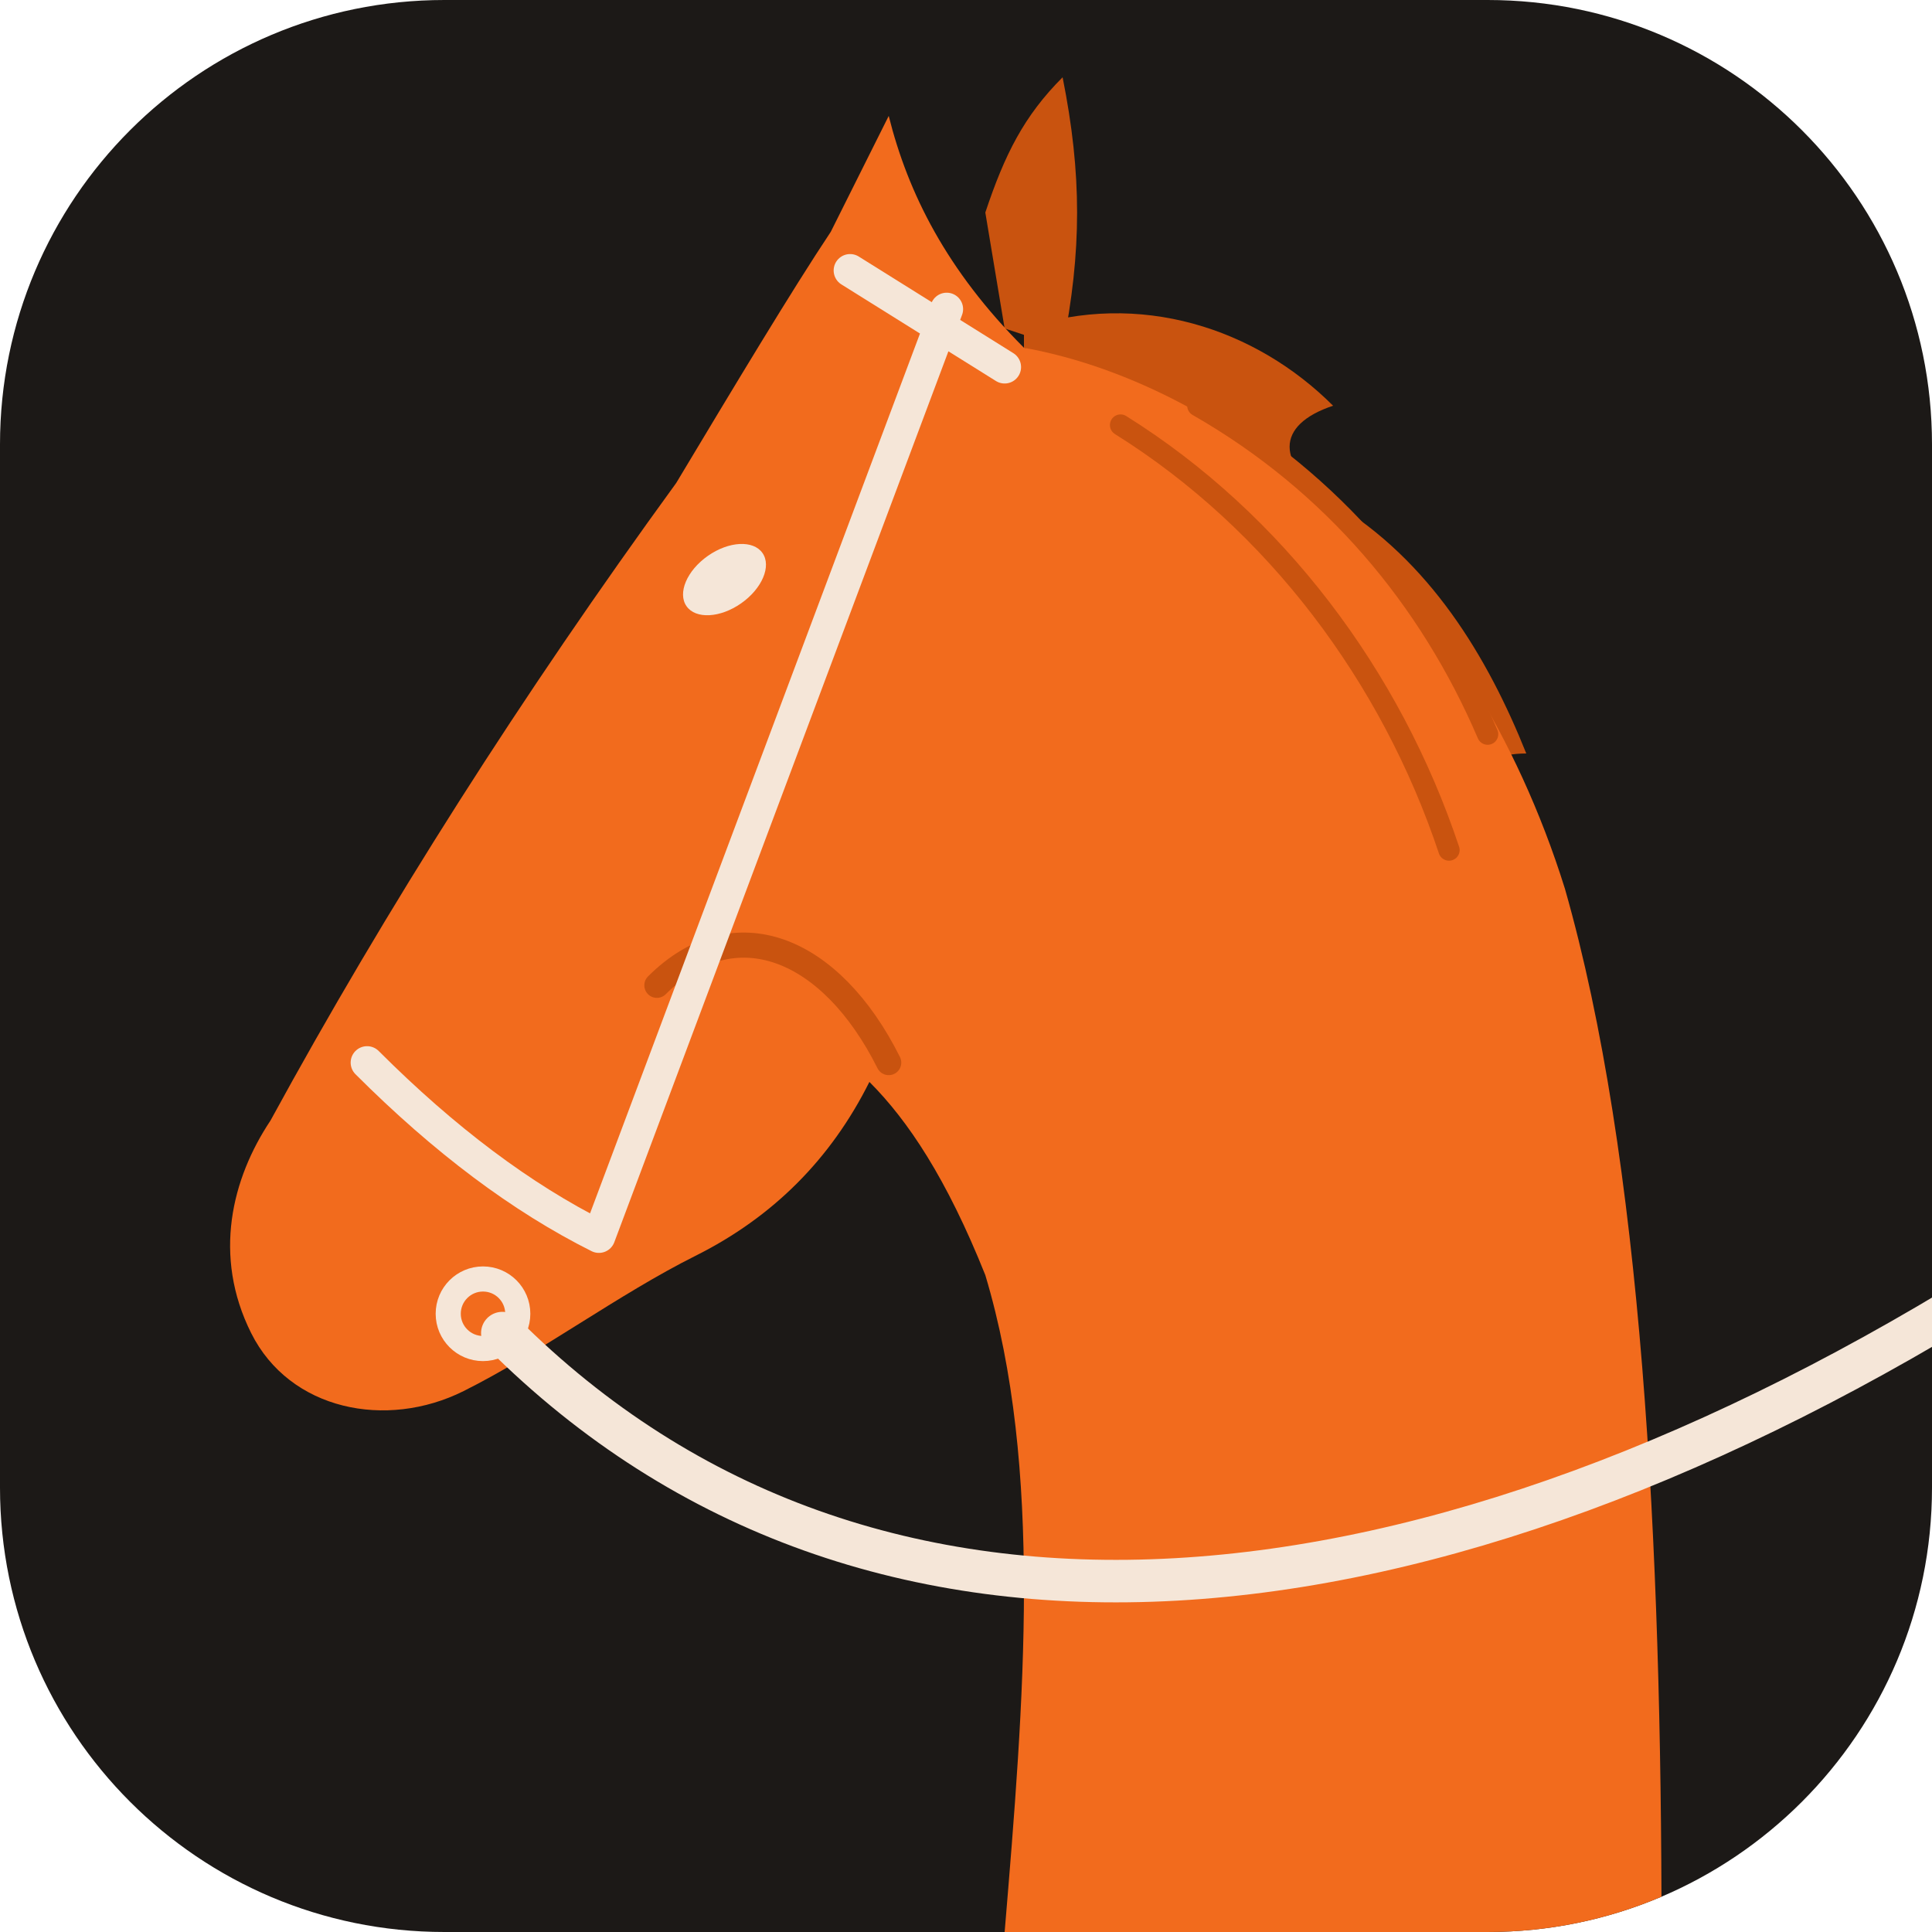
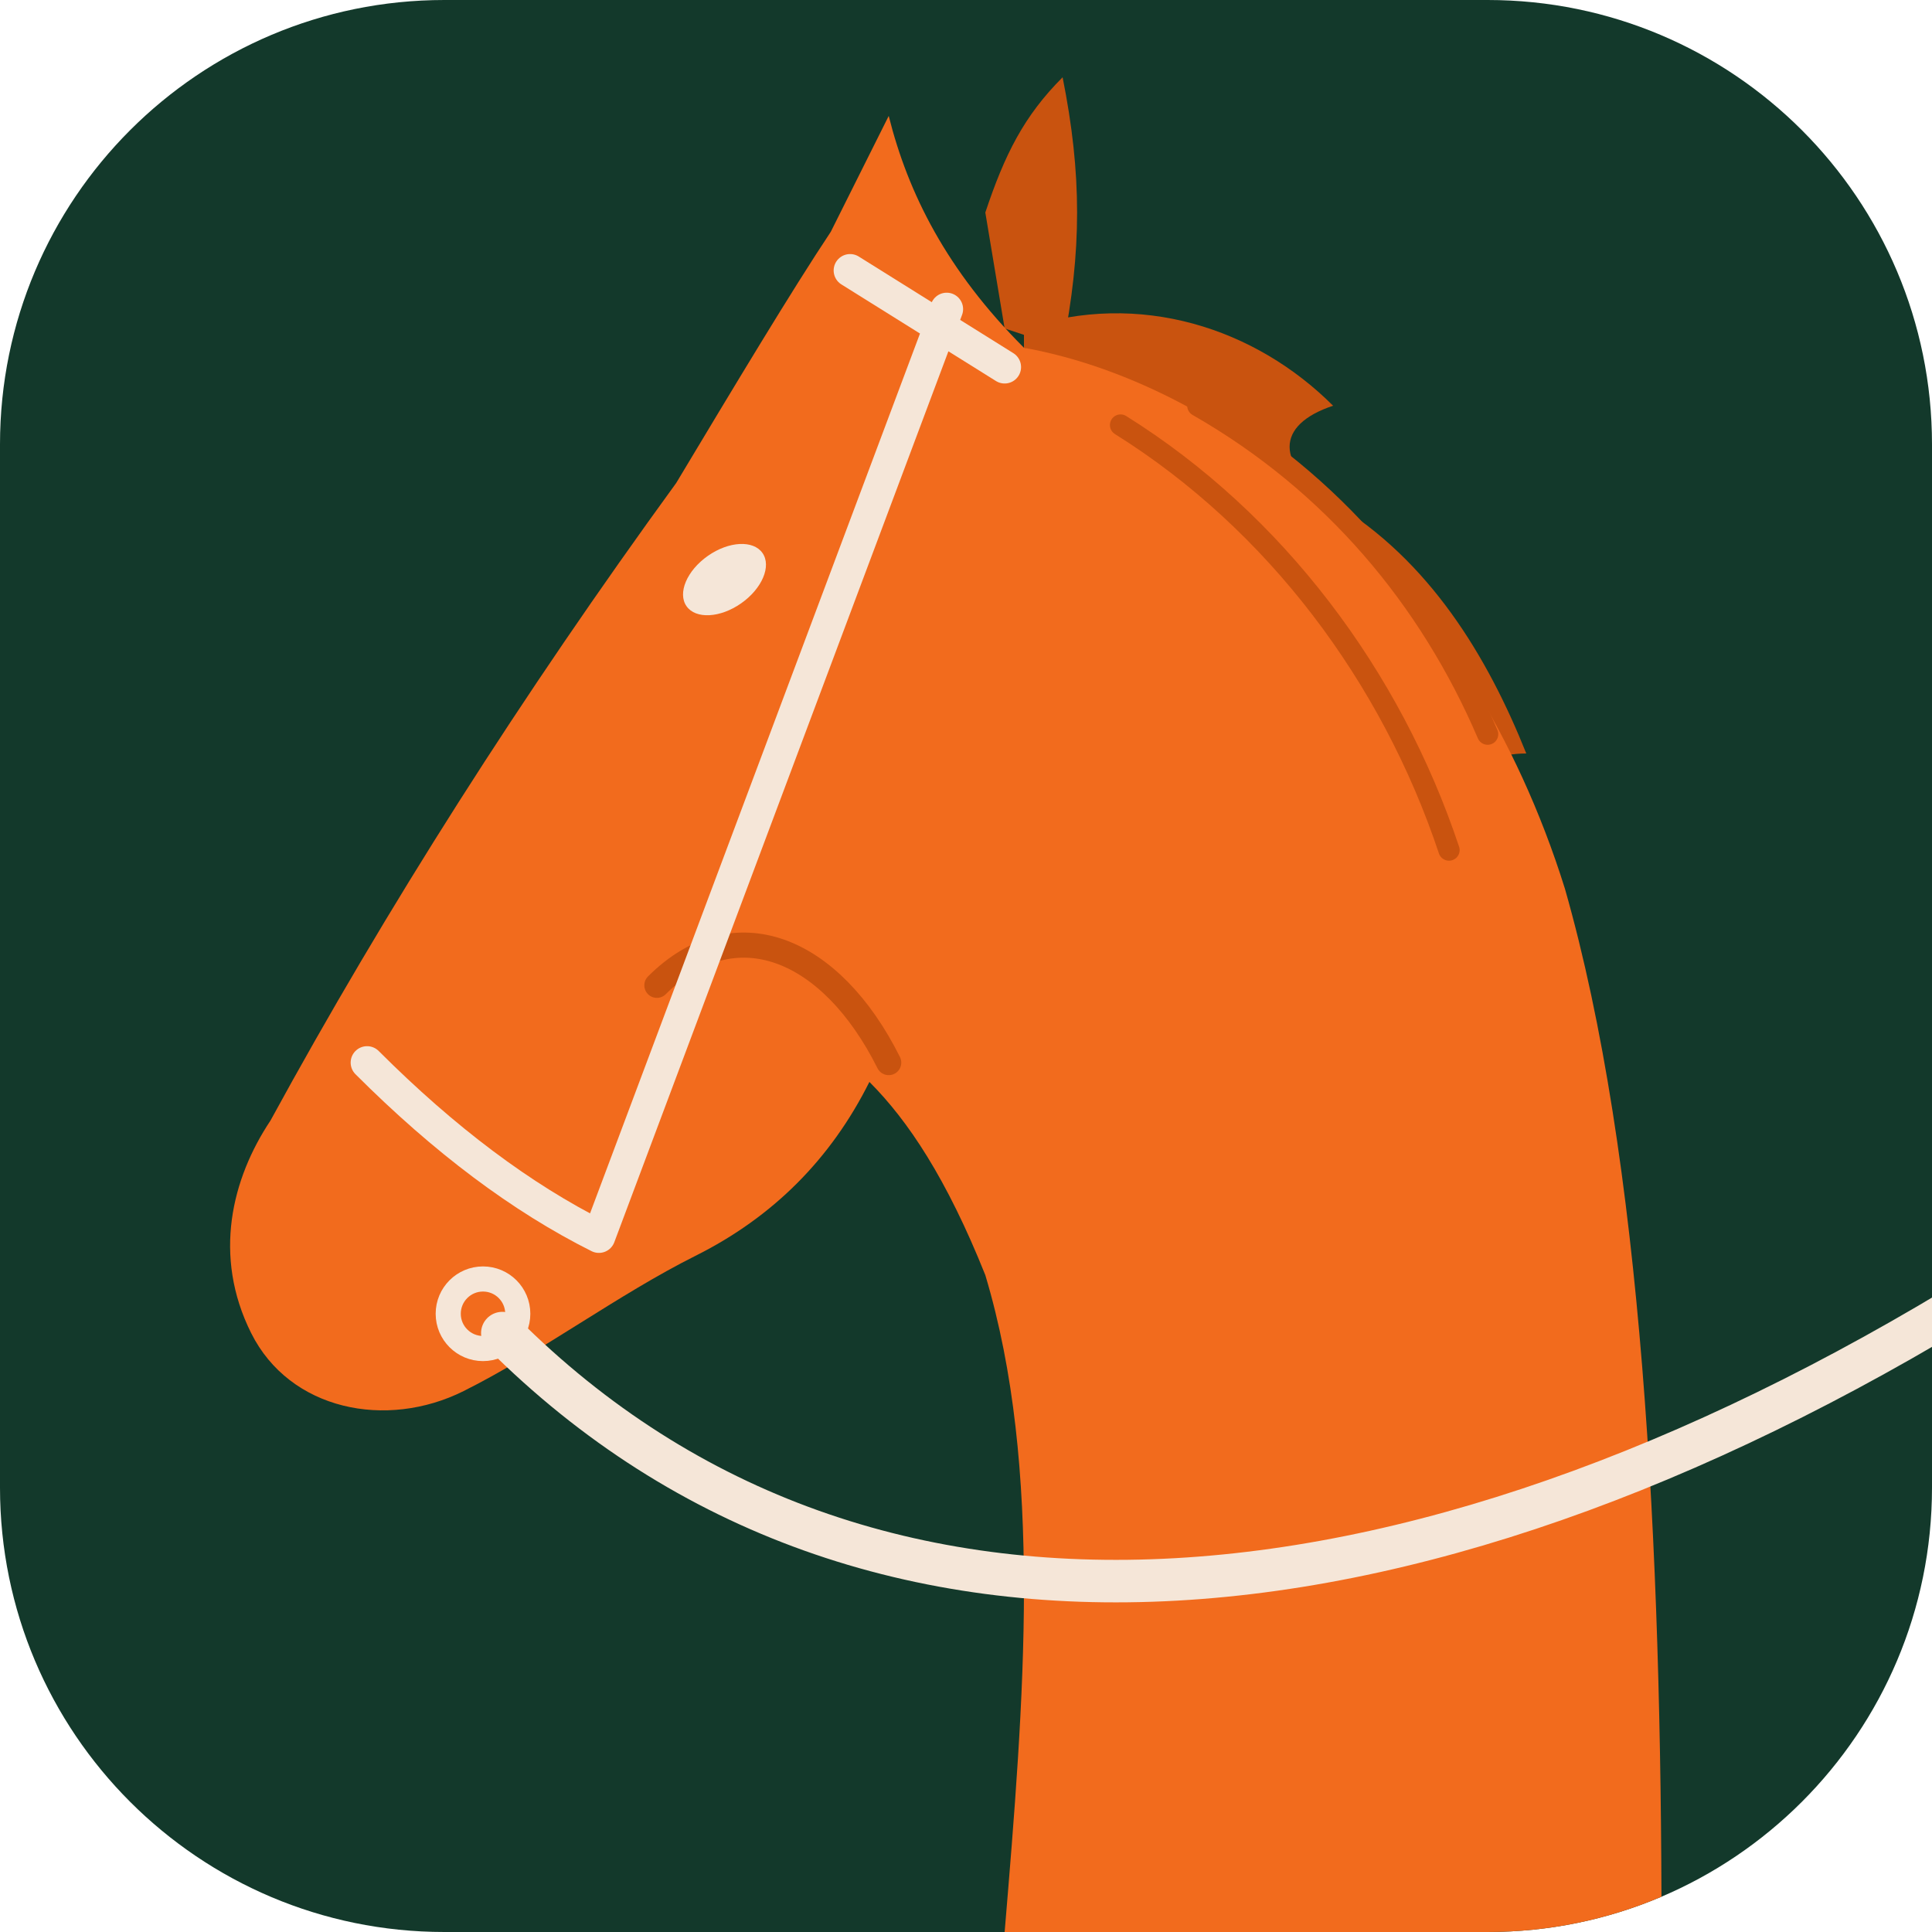
<svg xmlns="http://www.w3.org/2000/svg" viewBox="0 0 100 100">
  <defs>
    <clipPath id="c">
      <rect width="100" height="100" rx="23" />
    </clipPath>
  </defs>
-   <rect width="100" height="100" rx="23" fill="#1C1917" />
+   <rect width="100" height="100" rx="23" fill="#13392B" />
  <g clip-path="url(#c)">
    <path d="M51 11 C52 8 53 6 55 4 C56 9 56 13 55 18 L52 17 Z" fill="#C9530F" />
    <path d="M53 17 C59 15 65 17 69 21 C66 22 66 24 69 26 C74 29 77 34 79 39 C76 39 76 41 78 44 C81 49 83 55 84 62 L80 46 C76 32 66 22 53 18 Z" fill="#C9530F" />
    <path d="M46 6 C47 10 49 14 53 18 C64 20 76 30 81 46 C85 60 86 80 86 100 L52 100 C53 88 54 76 51 66 C49 61 47 58 45 56 C43 60 40 63 36 65 C32 67 28 70 24 72 C20 74 15 73 13 69 C11 65 12 61 14 58 C20 47 27 36 35 25 C38 20 41 15 43 12 C44 10 45 8 46 6 Z" fill="#F26B1D" />
    <path d="M58 22 C66 27 72 35 75 44 M62 21 C69 25 74 31 77 38" fill="none" stroke="#C9530F" stroke-width="1.1" stroke-linecap="round" />
    <path d="M46 55 C43 49 38 47 34 51" fill="none" stroke="#C9530F" stroke-width="1.3" stroke-linecap="round" />
    <ellipse cx="37.5" cy="30" rx="2.4" ry="1.5" transform="rotate(-35 37.5 30)" fill="#F5E6D8" />
    <path d="M19 55 C23 59 27 62 31 64 M31 64 L49 16 M44 14 L52 19" fill="none" stroke="#F5E6D8" stroke-width="1.7" stroke-linecap="round" stroke-linejoin="round" />
    <circle cx="25" cy="68" r="1.8" fill="none" stroke="#F5E6D8" stroke-width="1.3" />
    <path d="M26 69 C45 88 74 85 104 66" fill="none" stroke="#F5E6D8" stroke-width="2.2" stroke-linecap="round" />
  </g>
</svg>
